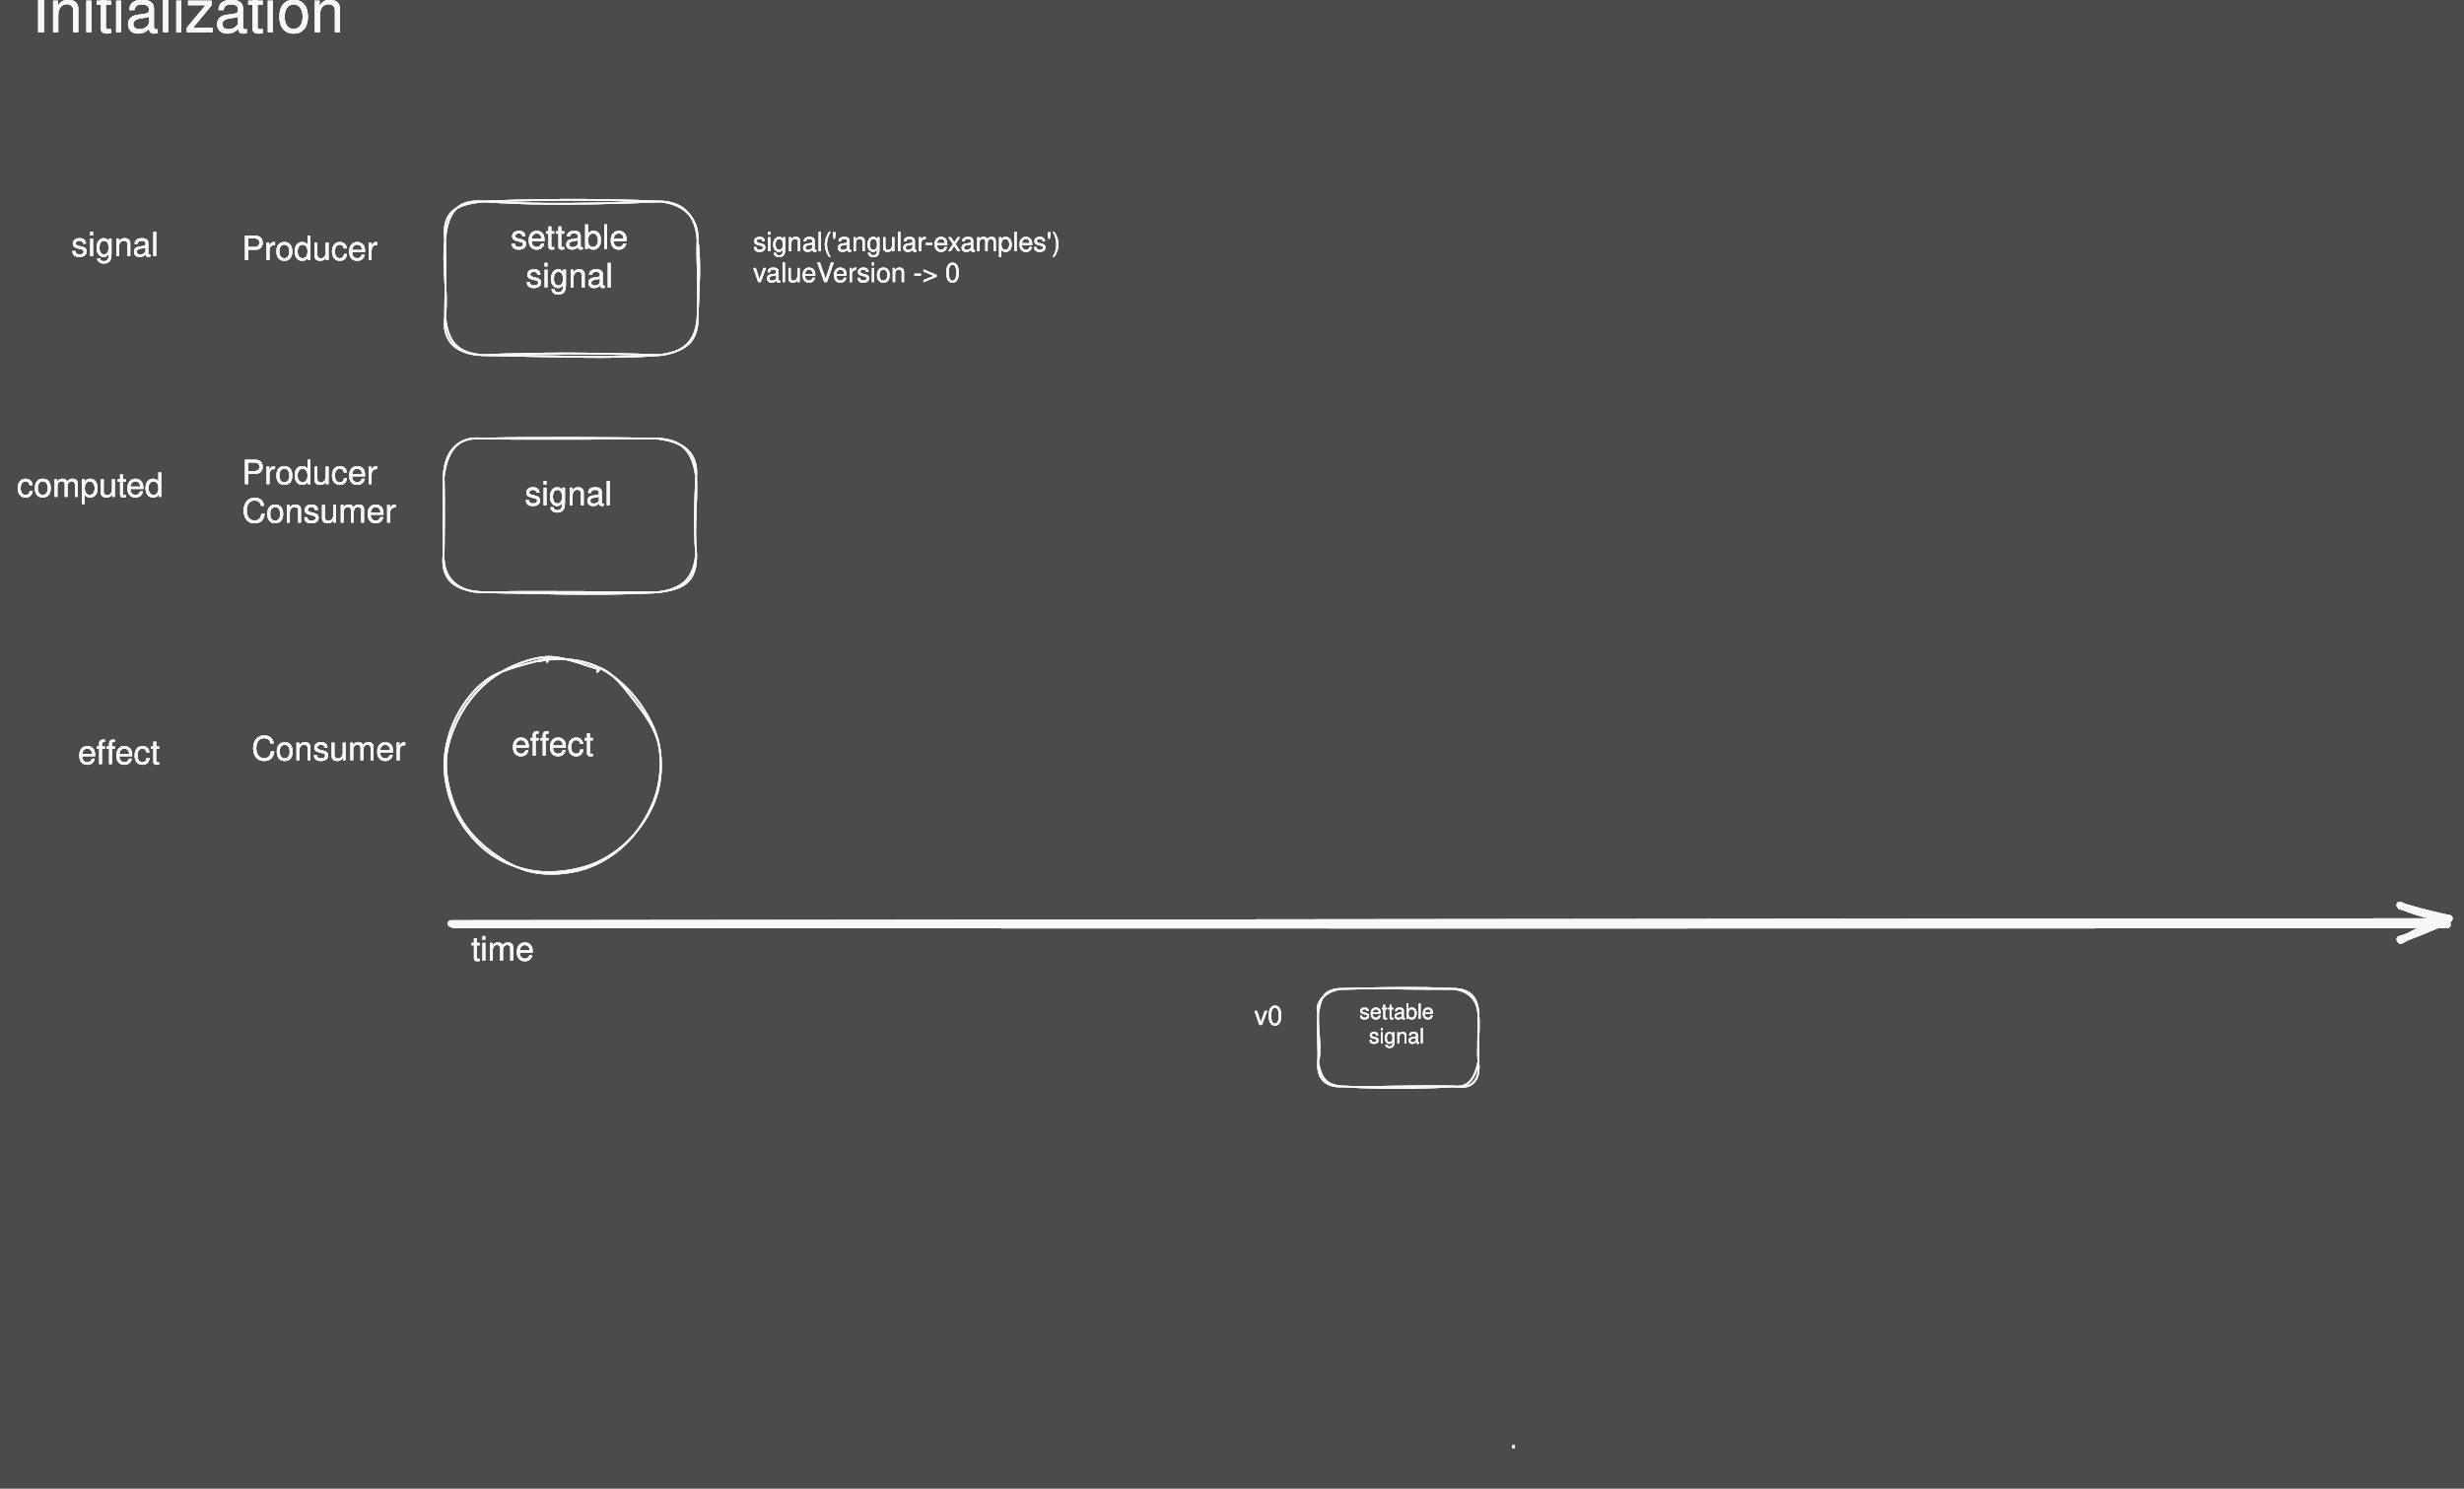
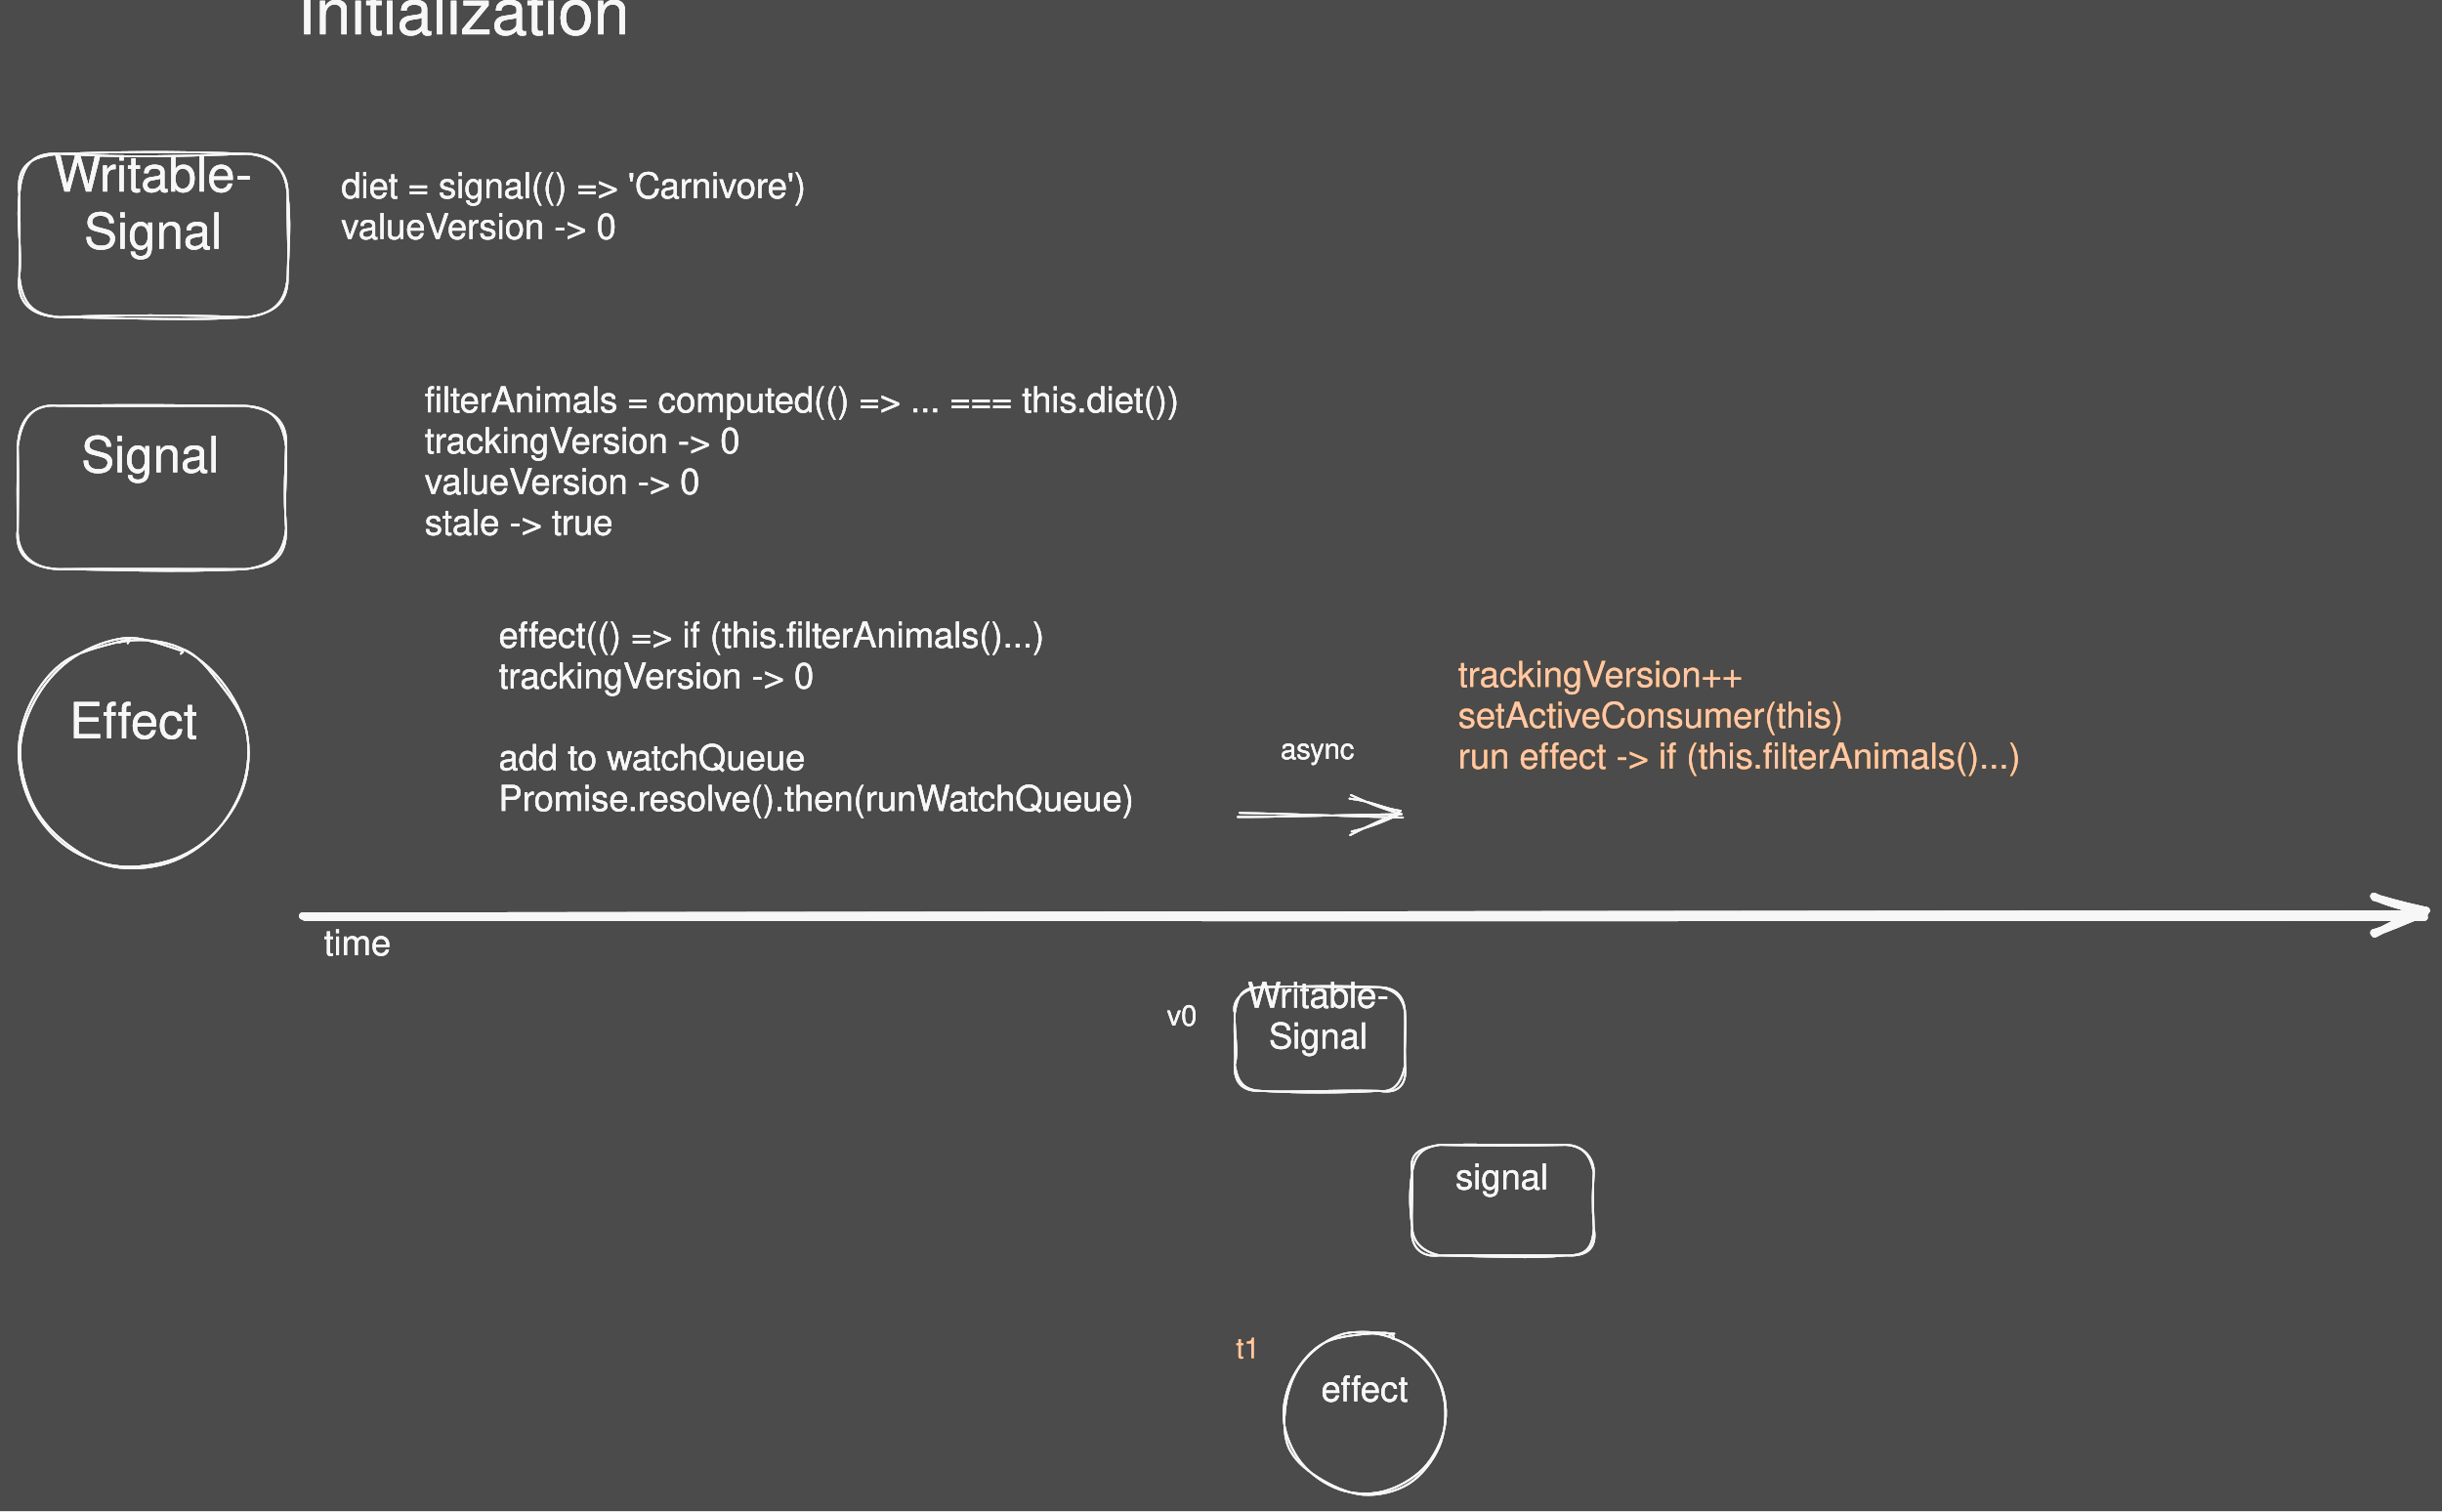
- <svg xmlns="http://www.w3.org/2000/svg" version="1.1" viewBox="0 0 1474.834 891.174" width="4424.502" height="2673.522" filter="invert(93%) hue-rotate(180deg)">
+ <svg xmlns="http://www.w3.org/2000/svg" version="1.1" viewBox="0 0 1375.278 851.072" width="4125.835" height="2553.215" filter="invert(93%) hue-rotate(180deg)">
  <defs>
    <style class="style-fonts">
      @font-face {
        font-family: "Virgil";
        src: url("https://excalidraw.com/Virgil.woff2");
      }
      @font-face {
        font-family: "Cascadia";
        src: url("https://excalidraw.com/Cascadia.woff2");
      }
    </style>
  </defs>
-   <rect x="0" y="0" width="1474.834" height="891.174" fill="#ffffff" />
-   <g stroke-linecap="round" transform="translate(266.4444 120.6222) rotate(0 75.55556 46.00002)">
+   <rect x="0" y="0" width="1375.278" height="851.072" fill="#ffffff" />
+   <g stroke-linecap="round" transform="translate(10.88892 86.62215) rotate(0 75.55556 46.00002)">
    <path d="M23 0 M23 0 C46.1 1.23, 66.52 2.42, 128.11 0 M23 0 C52.67 -1.02, 84.99 -1.62, 128.11 0 M128.11 0 C141.72 0.88, 151.55 8.96, 151.11 23 M128.11 0 C142.07 0.06, 150.15 7.99, 151.11 23 M151.11 23 C152.95 38.32, 151.68 51.58, 151.11 69 M151.11 23 C150.6 35.51, 151.94 49.81, 151.11 69 M151.11 69 C150.2 84.48, 142.16 90.51, 128.11 92 M151.11 69 C151.48 82.19, 145.63 89.72, 128.11 92 M128.11 92 C97.51 94.14, 68.73 92.62, 23 92 M128.11 92 C91.48 90.76, 55.92 90.55, 23 92 M23 92 C8.74 90.96, 1.71 85.75, 0 69 M23 92 C6.03 91.54, -1.93 83.12, 0 69 M0 69 C1.56 54.25, -1.73 36.86, 0 23 M0 69 C0.06 58.64, 0.41 47.47, 0 23 M0 23 C-1.93 6.41, 6.34 1.39, 23 0 M0 23 C1.2 7.59, 6.45 -1.31, 23 0" stroke="#000000" stroke-width="1" fill="none" />
  </g>
-   <g transform="translate(305.7555 143.8222) rotate(0 35.02441 23)">
-     <text x="35.024" y="0" font-family="Helvetica, Segoe UI Emoji" font-size="20px" fill="#000000" text-anchor="middle" style="white-space: pre;" direction="ltr" dominant-baseline="text-before-edge">settable</text>
-     <text x="35.024" y="23" font-family="Helvetica, Segoe UI Emoji" font-size="20px" fill="#000000" text-anchor="middle" style="white-space: pre;" direction="ltr" dominant-baseline="text-before-edge">signal</text>
+   <g transform="translate(30.47059 100.6222) rotate(0 55.75391 32.2)">
+     <text x="55.754" y="0" font-family="Helvetica, Segoe UI Emoji" font-size="28px" fill="#000000" text-anchor="middle" style="white-space: pre;" direction="ltr" dominant-baseline="text-before-edge">Writable-</text>
+     <text x="55.754" y="32.2" font-family="Helvetica, Segoe UI Emoji" font-size="28px" fill="#000000" text-anchor="middle" style="white-space: pre;" direction="ltr" dominant-baseline="text-before-edge">Signal</text>
  </g>
-   <g stroke-linecap="round" transform="translate(265.5555 262.5665) rotate(0 75.55556 46.00002)">
+   <g stroke-linecap="round" transform="translate(10 228.5665) rotate(0 75.55556 46.00002)">
    <path d="M23 0 M23 0 C58.4 0.26, 97.36 -0.04, 128.11 0 M23 0 C59.62 -0.76, 95.92 -0.32, 128.11 0 M128.11 0 C143.15 0.82, 149.19 7.91, 151.11 23 M128.11 0 C142.97 1.8, 152.29 7.9, 151.11 23 M151.11 23 C151.77 38.85, 149.59 52.13, 151.11 69 M151.11 23 C150.72 35.43, 149.69 49.29, 151.11 69 M151.11 69 C149.79 84.3, 142.29 90.27, 128.11 92 M151.11 69 C151.62 86.48, 142.92 90.08, 128.11 92 M128.11 92 C89.19 94.05, 48.4 92.11, 23 92 M128.11 92 C90.25 92, 51.84 91.57, 23 92 M23 92 C6.66 90.94, -1.94 84.45, 0 69 M23 92 C9.43 91.75, -0.78 84.44, 0 69 M0 69 C-0.28 56.07, -0.19 39.73, 0 23 M0 69 C0.08 54.86, 0.41 41.42, 0 23 M0 23 C0.58 6.47, 9.63 -1.3, 23 0 M0 23 C1.84 8.68, 7.4 -1.67, 23 0" stroke="#000000" stroke-width="1" fill="none" />
  </g>
-   <g transform="translate(314.0665 297.3221) rotate(0 26.12793 11.5)">
-     <text x="26.128" y="0" font-family="Helvetica, Segoe UI Emoji" font-size="20px" fill="#000000" text-anchor="middle" style="white-space: pre;" direction="ltr" dominant-baseline="text-before-edge">signal</text>
+   <g transform="translate(45.72201 258.7221) rotate(0 38.91699 16.1)">
+     <text x="38.917" y="0" font-family="Helvetica, Segoe UI Emoji" font-size="28px" fill="#000000" text-anchor="middle" style="white-space: pre;" direction="ltr" dominant-baseline="text-before-edge">Signal</text>
  </g>
-   <g stroke-linecap="round" transform="translate(266.4444 394.3444) rotate(0 64.22224 64.22224)">
+   <g stroke-linecap="round" transform="translate(10.88894 360.3444) rotate(0 64.22224 64.22224)">
    <path d="M56.13 1.49 C65.5 -0.84, 77.76 -0.04, 86.99 3.14 C96.22 6.33, 104.81 13.02, 111.53 20.58 C118.24 28.13, 124.65 38.67, 127.28 48.48 C129.9 58.28, 129.76 69.79, 127.27 79.39 C124.79 89, 118.95 98.8, 112.37 106.1 C105.79 113.4, 97.2 119.63, 87.78 123.2 C78.37 126.77, 65.94 128.55, 55.86 127.51 C45.78 126.48, 35.44 122.6, 27.31 116.98 C19.19 111.37, 11.75 102.66, 7.13 93.83 C2.5 84.99, -0.35 73.81, -0.41 63.97 C-0.48 54.12, 2.25 43.52, 6.75 34.77 C11.24 26.03, 17.79 17.22, 26.55 11.48 C35.3 5.74, 53.52 1.92, 59.27 0.32 C65.02 -1.27, 61.19 1.02, 61.05 1.93 M91.76 5.11 C100.77 8.35, 107.37 17.66, 113.37 25.3 C119.38 32.95, 125.67 41.61, 127.79 50.98 C129.92 60.36, 129.16 71.86, 126.14 81.57 C123.12 91.27, 116.75 101.85, 109.68 109.2 C102.61 116.56, 93.29 122.62, 83.71 125.7 C74.12 128.78, 61.92 129.67, 52.17 127.68 C42.42 125.69, 32.73 119.81, 25.22 113.76 C17.71 107.72, 11.2 100.27, 7.09 91.41 C2.98 82.55, 0 70.62, 0.55 60.62 C1.1 50.62, 5.3 39.92, 10.37 31.42 C15.44 22.92, 22.64 15.01, 30.97 9.6 C39.3 4.19, 50.65 -0.35, 60.35 -1.04 C70.05 -1.73, 84.07 3.98, 89.17 5.46 C94.27 6.94, 91.31 6.98, 90.95 7.86" stroke="#000000" stroke-width="1" fill="none" />
  </g>
-   <g transform="translate(306.4773 447.1546) rotate(0 24.27734 11.5)">
-     <text x="24.277" y="0" font-family="Helvetica, Segoe UI Emoji" font-size="20px" fill="#000000" text-anchor="middle" style="white-space: pre;" direction="ltr" dominant-baseline="text-before-edge">effect</text>
+   <g transform="translate(39.65916 408.5546) rotate(0 35.54004 16.1)">
+     <text x="35.54" y="0" font-family="Helvetica, Segoe UI Emoji" font-size="28px" fill="#000000" text-anchor="middle" style="white-space: pre;" direction="ltr" dominant-baseline="text-before-edge">Effect</text>
  </g>
-   <g transform="translate(450.7192 146.3) rotate(0 92.875 27.6)">
-     <text x="0" y="0" font-family="Helvetica, Segoe UI Emoji" font-size="16px" fill="#000000" text-anchor="start" style="white-space: pre;" direction="ltr" dominant-baseline="text-before-edge">signal('angular-examples')</text>
-     <text x="0" y="18.4" font-family="Helvetica, Segoe UI Emoji" font-size="16px" fill="#000000" text-anchor="start" style="white-space: pre;" direction="ltr" dominant-baseline="text-before-edge">valueVersion -&gt; 0</text>
-     <text x="0" y="36.8" font-family="Helvetica, Segoe UI Emoji" font-size="16px" fill="#000000" text-anchor="start" style="white-space: pre;" direction="ltr" dominant-baseline="text-before-edge" />
+   <g transform="translate(192.1637 106.4) rotate(0 131.3721 34.5)">
+     <text x="0" y="0" font-family="Helvetica, Segoe UI Emoji" font-size="20px" fill="#000000" text-anchor="start" style="white-space: pre;" direction="ltr" dominant-baseline="text-before-edge">diet = signal(() =&gt; 'Carnivore')</text>
+     <text x="0" y="23" font-family="Helvetica, Segoe UI Emoji" font-size="20px" fill="#000000" text-anchor="start" style="white-space: pre;" direction="ltr" dominant-baseline="text-before-edge">valueVersion -&gt; 0</text>
+     <text x="0" y="46" font-family="Helvetica, Segoe UI Emoji" font-size="20px" fill="#000000" text-anchor="start" style="white-space: pre;" direction="ltr" dominant-baseline="text-before-edge" />
  </g>
  <g stroke-linecap="round">
-     <g transform="translate(271.7777 553.1222) rotate(0 595.6262 -0.3401589)">
+     <g transform="translate(172.2222 516.1222) rotate(0 595.6262 -0.3401589)">
      <path d="M-0.23 0.55 C198.73 0.68, 994.26 0.76, 1193.06 0.5 M-1.8 -0.21 C197.1 -0.41, 993.47 -1.36, 1192.4 -1.35" stroke="#000000" stroke-width="4" fill="none" />
    </g>
-     <g transform="translate(271.7777 553.1222) rotate(0 595.6262 -0.3401589)">
+     <g transform="translate(172.2222 516.1222) rotate(0 595.6262 -0.3401589)">
      <path d="M1165.13 9.86 C1171.94 6.56, 1176.29 3.36, 1194.17 -3.27 M1164.69 9.18 C1172.33 7.07, 1181.15 2.77, 1193.3 -1.91" stroke="#000000" stroke-width="4" fill="none" />
    </g>
-     <g transform="translate(271.7777 553.1222) rotate(0 595.6262 -0.3401589)">
+     <g transform="translate(172.2222 516.1222) rotate(0 595.6262 -0.3401589)">
      <path d="M1165.12 -10.67 C1171.88 -8.97, 1176.24 -7.17, 1194.17 -3.27 M1164.67 -11.34 C1172.15 -7.5, 1180.96 -5.86, 1193.3 -1.91" stroke="#000000" stroke-width="4" fill="none" />
    </g>
  </g>
  <mask />
-   <g transform="translate(282 569.8333) rotate(0 18.8916 11.5)">
+   <g transform="translate(182.4445 532.8333) rotate(0 18.8916 11.5)">
    <text x="0" y="0" font-family="Helvetica, Segoe UI Emoji" font-size="20px" fill="#000000" text-anchor="start" style="white-space: pre;" direction="ltr" dominant-baseline="text-before-edge">time</text>
  </g>
-   <g transform="translate(144.8571 150.5189) rotate(0 40.57617 11.5)">
-     <text x="0" y="0" font-family="Helvetica, Segoe UI Emoji" font-size="20px" fill="#000000" text-anchor="start" style="white-space: pre;" direction="ltr" dominant-baseline="text-before-edge">Producer</text>
+   <g transform="translate(239.2038 227.027) rotate(0 212.8613 46)">
+     <text x="0" y="0" font-family="Helvetica, Segoe UI Emoji" font-size="20px" fill="#000000" text-anchor="start" style="white-space: pre;" direction="ltr" dominant-baseline="text-before-edge">filterAnimals = computed(() =&gt; ... === this.diet())</text>
+     <text x="0" y="23" font-family="Helvetica, Segoe UI Emoji" font-size="20px" fill="#000000" text-anchor="start" style="white-space: pre;" direction="ltr" dominant-baseline="text-before-edge">trackingVersion -&gt; 0</text>
+     <text x="0" y="46" font-family="Helvetica, Segoe UI Emoji" font-size="20px" fill="#000000" text-anchor="start" style="white-space: pre;" direction="ltr" dominant-baseline="text-before-edge">valueVersion -&gt; 0</text>
+     <text x="0" y="69" font-family="Helvetica, Segoe UI Emoji" font-size="20px" fill="#000000" text-anchor="start" style="white-space: pre;" direction="ltr" dominant-baseline="text-before-edge">stale -&gt; true</text>
  </g>
-   <g transform="translate(144.8571 284.6618) rotate(0 46.12793 23)">
-     <text x="0" y="0" font-family="Helvetica, Segoe UI Emoji" font-size="20px" fill="#000000" text-anchor="start" style="white-space: pre;" direction="ltr" dominant-baseline="text-before-edge">Producer</text>
-     <text x="0" y="23" font-family="Helvetica, Segoe UI Emoji" font-size="20px" fill="#000000" text-anchor="start" style="white-space: pre;" direction="ltr" dominant-baseline="text-before-edge">Consumer</text>
+   <g transform="translate(280.8277 359.4921) rotate(0 179.6973 57.5)">
+     <text x="0" y="0" font-family="Helvetica, Segoe UI Emoji" font-size="20px" fill="#000000" text-anchor="start" style="white-space: pre;" direction="ltr" dominant-baseline="text-before-edge">effect(() =&gt; if (this.filterAnimals()...)</text>
+     <text x="0" y="23" font-family="Helvetica, Segoe UI Emoji" font-size="20px" fill="#000000" text-anchor="start" style="white-space: pre;" direction="ltr" dominant-baseline="text-before-edge">trackingVersion -&gt; 0</text>
+     <text x="0" y="46" font-family="Helvetica, Segoe UI Emoji" font-size="20px" fill="#000000" text-anchor="start" style="white-space: pre;" direction="ltr" dominant-baseline="text-before-edge" />
+     <text x="0" y="69" font-family="Helvetica, Segoe UI Emoji" font-size="20px" fill="#000000" text-anchor="start" style="white-space: pre;" direction="ltr" dominant-baseline="text-before-edge">add to watchQueue</text>
+     <text x="0" y="92" font-family="Helvetica, Segoe UI Emoji" font-size="20px" fill="#000000" text-anchor="start" style="white-space: pre;" direction="ltr" dominant-baseline="text-before-edge">Promise.resolve().then(runWatchQueue)</text>
  </g>
-   <g transform="translate(150.5714 449.9476) rotate(0 46.12793 11.5)">
-     <text x="0" y="0" font-family="Helvetica, Segoe UI Emoji" font-size="20px" fill="#000000" text-anchor="start" style="white-space: pre;" direction="ltr" dominant-baseline="text-before-edge">Consumer</text>
+   <g transform="translate(821.1522 381.6666) rotate(0 158.4668 34.5)">
+     <text x="0" y="0" font-family="Helvetica, Segoe UI Emoji" font-size="20px" fill="#e67700" text-anchor="start" style="white-space: pre;" direction="ltr" dominant-baseline="text-before-edge">trackingVersion++</text>
+     <text x="0" y="23" font-family="Helvetica, Segoe UI Emoji" font-size="20px" fill="#e67700" text-anchor="start" style="white-space: pre;" direction="ltr" dominant-baseline="text-before-edge">setActiveConsumer(this)</text>
+     <text x="0" y="46" font-family="Helvetica, Segoe UI Emoji" font-size="20px" fill="#e67700" text-anchor="start" style="white-space: pre;" direction="ltr" dominant-baseline="text-before-edge">run effect -&gt; if (this.filterAnimals()...)</text>
  </g>
-   <g transform="translate(42.66661 148.2333) rotate(0 26.12793 11.5)">
-     <text x="0" y="0" font-family="Helvetica, Segoe UI Emoji" font-size="20px" fill="#000000" text-anchor="start" style="white-space: pre;" direction="ltr" dominant-baseline="text-before-edge">signal</text>
-   </g>
-   <g transform="translate(10 292.2333) rotate(0 43.91602 11.5)">
-     <text x="0" y="0" font-family="Helvetica, Segoe UI Emoji" font-size="20px" fill="#000000" text-anchor="start" style="white-space: pre;" direction="ltr" dominant-baseline="text-before-edge">computed</text>
-   </g>
-   <g transform="translate(46.66664 452.2333) rotate(0 24.27734 11.5)">
-     <text x="0" y="0" font-family="Helvetica, Segoe UI Emoji" font-size="20px" fill="#000000" text-anchor="start" style="white-space: pre;" direction="ltr" dominant-baseline="text-before-edge">effect</text>
-   </g>
-   <g transform="translate(19.30002 10) rotate(0 94.05176 20.7)">
+   <g transform="translate(167.7446 10) rotate(0 94.05176 20.7)">
    <text x="0" y="0" font-family="Helvetica, Segoe UI Emoji" font-size="36px" fill="#000000" text-anchor="start" style="white-space: pre;" direction="ltr" dominant-baseline="text-before-edge">Initialization</text>
  </g>
-   <g stroke-linecap="round" transform="translate(788.9525 591.9996) rotate(0 47.95558 29.1965)">
+   <g stroke-linecap="round" transform="translate(695.397 555.9996) rotate(0 47.95558 29.1965)">
    <path d="M14.6 0 M14.6 0 C31.11 -0.85, 49.25 0.09, 81.31 0 M14.6 0 C37.01 -0.57, 60.1 -0.95, 81.31 0 M81.31 0 C91.4 0.21, 95.57 5.72, 95.91 14.6 M81.31 0 C88.96 1.15, 94.98 5.03, 95.91 14.6 M95.91 14.6 C96.71 24.76, 95.32 33.45, 95.91 43.79 M95.91 14.6 C96.1 21.88, 95.59 30.95, 95.91 43.79 M95.91 43.79 C94.15 52.65, 90.35 59.63, 81.31 58.39 M95.91 43.79 C97.07 53.6, 93.28 60.51, 81.31 58.39 M81.31 58.39 C59.2 59.54, 38.78 59.74, 14.6 58.39 M81.31 58.39 C54.88 57.79, 29.26 59.4, 14.6 58.39 M14.6 58.39 C5.81 58.84, -0.66 54.98, 0 43.79 M14.6 58.39 C3.34 57.87, 1.49 51.54, 0 43.79 M0 43.79 C2.19 35.75, -0.43 26.4, 0 14.6 M0 43.79 C0.62 36.71, -0.5 31.83, 0 14.6 M0 14.6 C1.47 5.77, 3.2 0.02, 14.6 0 M0 14.6 C-2.2 7.1, 6.36 0.13, 14.6 0" stroke="#000000" stroke-width="1" fill="none" />
  </g>
-   <g transform="translate(813.6953 606.7248) rotate(0 22.22297 14.59824)">
-     <text x="22.223" y="0" font-family="Helvetica, Segoe UI Emoji" font-size="12.694px" fill="#000000" text-anchor="middle" style="white-space: pre;" direction="ltr" dominant-baseline="text-before-edge">settable</text>
-     <text x="22.223" y="14.598" font-family="Helvetica, Segoe UI Emoji" font-size="12.694px" fill="#000000" text-anchor="middle" style="white-space: pre;" direction="ltr" dominant-baseline="text-before-edge">signal</text>
+   <g transform="translate(702.5386 562.323) rotate(0 39.82422 23)">
+     <text x="39.824" y="0" font-family="Helvetica, Segoe UI Emoji" font-size="20px" fill="#000000" text-anchor="middle" style="white-space: pre;" direction="ltr" dominant-baseline="text-before-edge">Writable-</text>
+     <text x="39.824" y="23" font-family="Helvetica, Segoe UI Emoji" font-size="20px" fill="#000000" text-anchor="middle" style="white-space: pre;" direction="ltr" dominant-baseline="text-before-edge">Signal</text>
  </g>
-   <g transform="translate(750.7436 609.4597) rotate(0 8.449219 9.2)">
+   <g stroke-linecap="round" transform="translate(795.2757 644.7996) rotate(0 51.15553 31.1447)">
+     <path d="M15.57 0 M15.57 0 C40.52 0.6, 65.99 0.42, 86.74 0 M15.57 0 C40.09 -0.47, 63.47 0.35, 86.74 0 M86.74 0 C96.78 0.85, 100.5 6.19, 102.31 15.57 M86.74 0 C96.19 0.17, 102.53 7.25, 102.31 15.57 M102.31 15.57 C101.54 27.07, 101.97 38.78, 102.31 46.72 M102.31 15.57 C101.72 25.12, 101.41 34.1, 102.31 46.72 M102.31 46.72 C101.61 58.33, 98.12 62.35, 86.74 62.29 M102.31 46.72 C104.55 59.22, 97.45 62.9, 86.74 62.29 M86.74 62.29 C65.9 64.19, 47.92 62.83, 15.57 62.29 M86.74 62.29 C60.65 62.26, 37 61.83, 15.57 62.29 M15.57 62.29 C4.53 63.75, -1.33 56.64, 0 46.72 M15.57 62.29 C6.68 60.3, 0.53 55.5, 0 46.72 M0 46.72 C-0.94 38.49, -2.01 27.92, 0 15.57 M0 46.72 C-0.64 37.96, 0.51 28.47, 0 15.57 M0 15.57 C-1.67 5.21, 3.28 1.94, 15.57 0 M0 15.57 C1.5 5.32, 6.05 1.24, 15.57 0" stroke="#000000" stroke-width="1" fill="none" />
+   </g>
+   <g transform="translate(819.6827 664.6173) rotate(0 26.12793 11.5)">
+     <text x="26.128" y="0" font-family="Helvetica, Segoe UI Emoji" font-size="20px" fill="#000000" text-anchor="middle" style="white-space: pre;" direction="ltr" dominant-baseline="text-before-edge">signal</text>
+   </g>
+   <g stroke-linecap="round" transform="translate(723.2303 750.2273) rotate(0 45.42219 45.42219)">
+     <path d="M47.74 0.74 C55.36 0.59, 64.77 4.21, 71.46 8.89 C78.15 13.57, 84.73 21.38, 87.88 28.83 C91.03 36.28, 91.92 45.61, 90.35 53.6 C88.78 61.58, 84.23 70.69, 78.45 76.72 C72.68 82.75, 63.63 87.79, 55.72 89.77 C47.81 91.76, 38.67 91.31, 31 88.63 C23.32 85.94, 14.89 80.17, 9.68 73.67 C4.47 67.17, 0.5 57.74, -0.27 49.63 C-1.04 41.53, 1.16 32.35, 5.07 25.04 C8.98 17.73, 14.98 9.86, 23.19 5.77 C31.39 1.68, 47.86 0.93, 54.29 0.48 C60.71 0.03, 61.81 2.31, 61.71 3.09 M60.68 3.53 C68.19 5.34, 75.71 10.94, 80.64 16.87 C85.58 22.81, 89.19 31.15, 90.28 39.14 C91.38 47.12, 90.58 57.08, 87.23 64.79 C83.88 72.51, 77.31 80.96, 70.18 85.43 C63.05 89.9, 53.03 92.26, 44.44 91.62 C35.86 90.99, 25.69 86.17, 18.65 81.62 C11.61 77.07, 5.1 71.54, 2.21 64.31 C-0.68 57.09, -0.19 46.32, 1.33 38.26 C2.84 30.21, 6.08 22.16, 11.3 15.99 C16.51 9.81, 24.49 3.74, 32.64 1.21 C40.79 -1.31, 55.75 0.72, 60.19 0.85 C64.63 0.98, 59.65 0.78, 59.29 1.97" stroke="#000000" stroke-width="1" fill="none" />
+   </g>
+   <g transform="translate(744.2568 784.0312) rotate(0 24.27734 11.5)">
+     <text x="24.277" y="0" font-family="Helvetica, Segoe UI Emoji" font-size="20px" fill="#000000" text-anchor="middle" style="white-space: pre;" direction="ltr" dominant-baseline="text-before-edge">effect</text>
+   </g>
+   <g transform="translate(657.1881 573.4597) rotate(0 8.449219 9.2)">
    <text x="0" y="0" font-family="Helvetica, Segoe UI Emoji" font-size="16px" fill="#000000" text-anchor="start" style="white-space: pre;" direction="ltr" dominant-baseline="text-before-edge">v0</text>
  </g>
-   <g transform="translate(903.6762 862.7739) rotate(0 2.222656 9.2)">
-     <text x="0" y="0" font-family="Helvetica, Segoe UI Emoji" font-size="16px" fill="#000000" text-anchor="start" style="white-space: pre;" direction="ltr" dominant-baseline="text-before-edge">.</text>
+   <g transform="translate(696.1207 760.7739) rotate(0 6.671875 9.2)">
+     <text x="0" y="0" font-family="Helvetica, Segoe UI Emoji" font-size="16px" fill="#e67700" text-anchor="start" style="white-space: pre;" direction="ltr" dominant-baseline="text-before-edge">t1</text>
+   </g>
+   <g stroke-linecap="round">
+     <g transform="translate(697.3855 458.441) rotate(0 46.1924 0.6946183)">
+       <path d="M0.76 -0.62 C16.08 -0.47, 77.57 1.79, 92.69 2.01 M-0.3 1.67 C14.84 1.95, 76.96 0.12, 92.07 0.1" stroke="#000000" stroke-width="1" fill="none" />
+     </g>
+     <g transform="translate(697.3855 458.441) rotate(0 46.1924 0.6946183)">
+       <path d="M63.02 11.88 C74.85 5.73, 82.86 2.81, 91.5 -1.78 M63.84 9.86 C75.15 7.34, 85.19 2.82, 91.16 -0.08" stroke="#000000" stroke-width="1" fill="none" />
+     </g>
+     <g transform="translate(697.3855 458.441) rotate(0 46.1924 0.6946183)">
+       <path d="M62.67 -8.64 C74.82 -7.3, 82.96 -2.73, 91.5 -1.78 M63.49 -10.65 C74.85 -5.26, 85.03 -1.86, 91.16 -0.08" stroke="#000000" stroke-width="1" fill="none" />
+     </g>
+   </g>
+   <mask />
+   <g transform="translate(721.2209 423.281) rotate(0 20.89844 9.2)">
+     <text x="0" y="0" font-family="Helvetica, Segoe UI Emoji" font-size="16px" fill="#000000" text-anchor="start" style="white-space: pre;" direction="ltr" dominant-baseline="text-before-edge">async</text>
  </g>
</svg>
